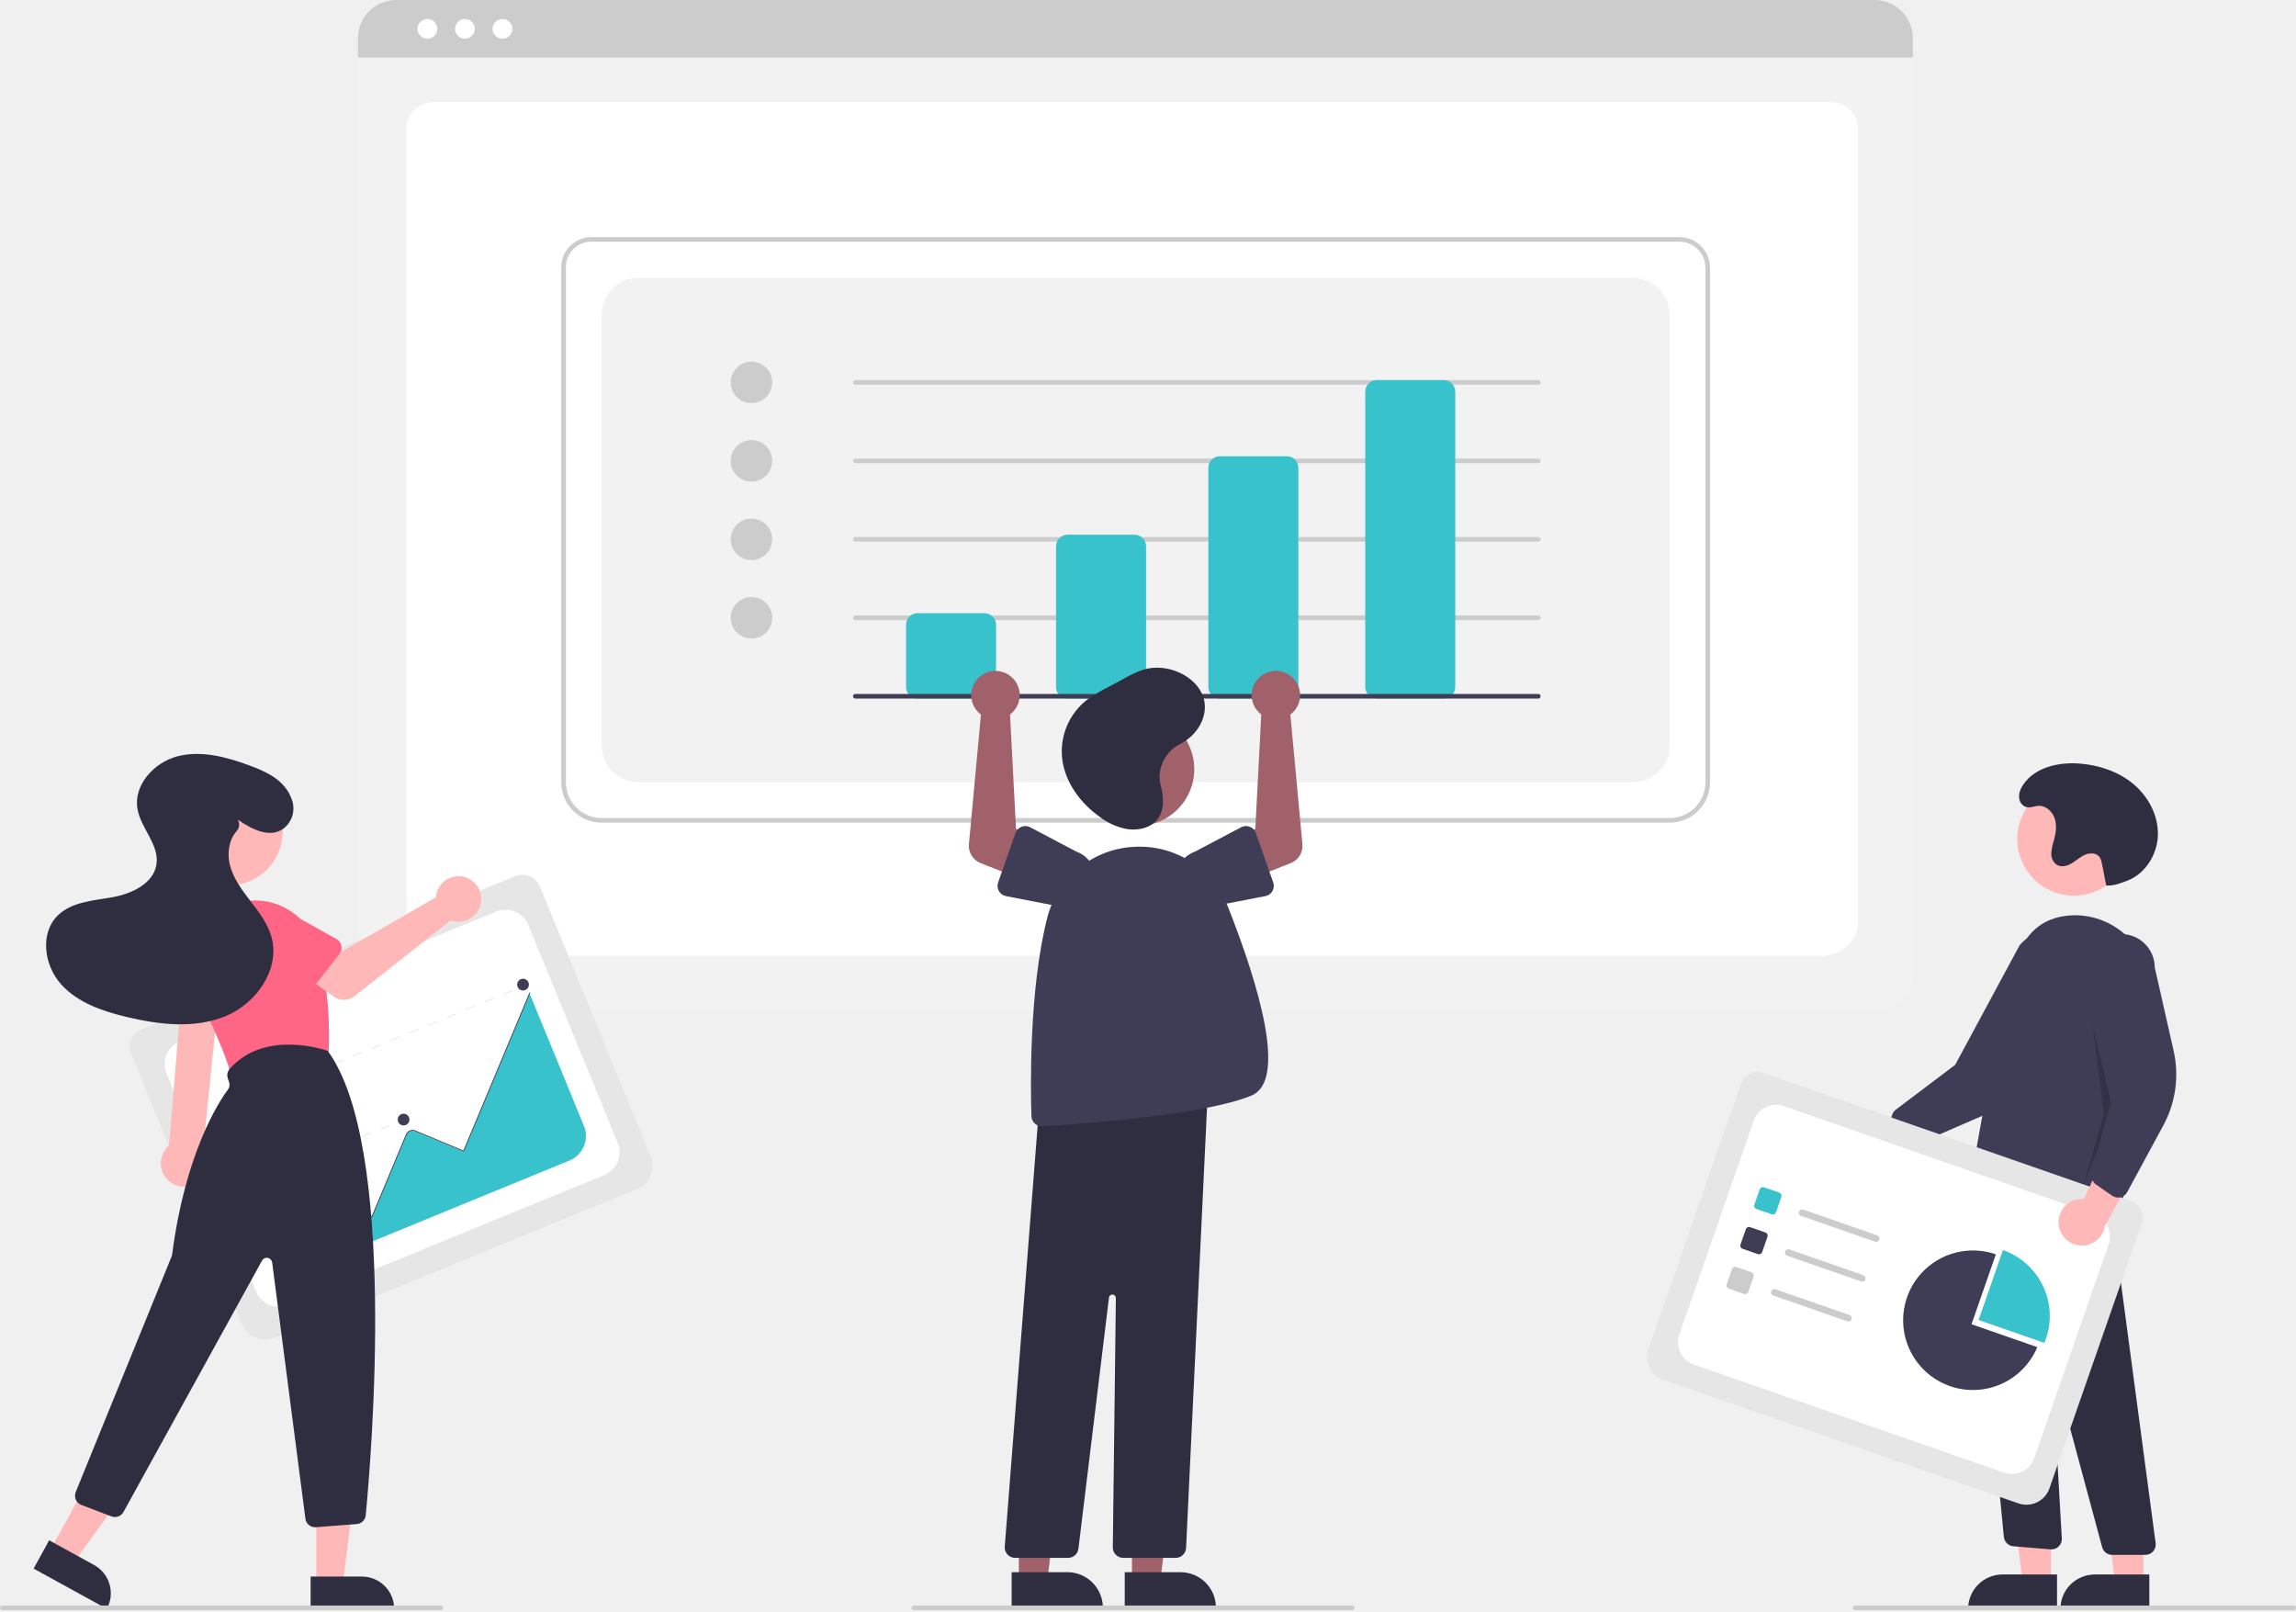
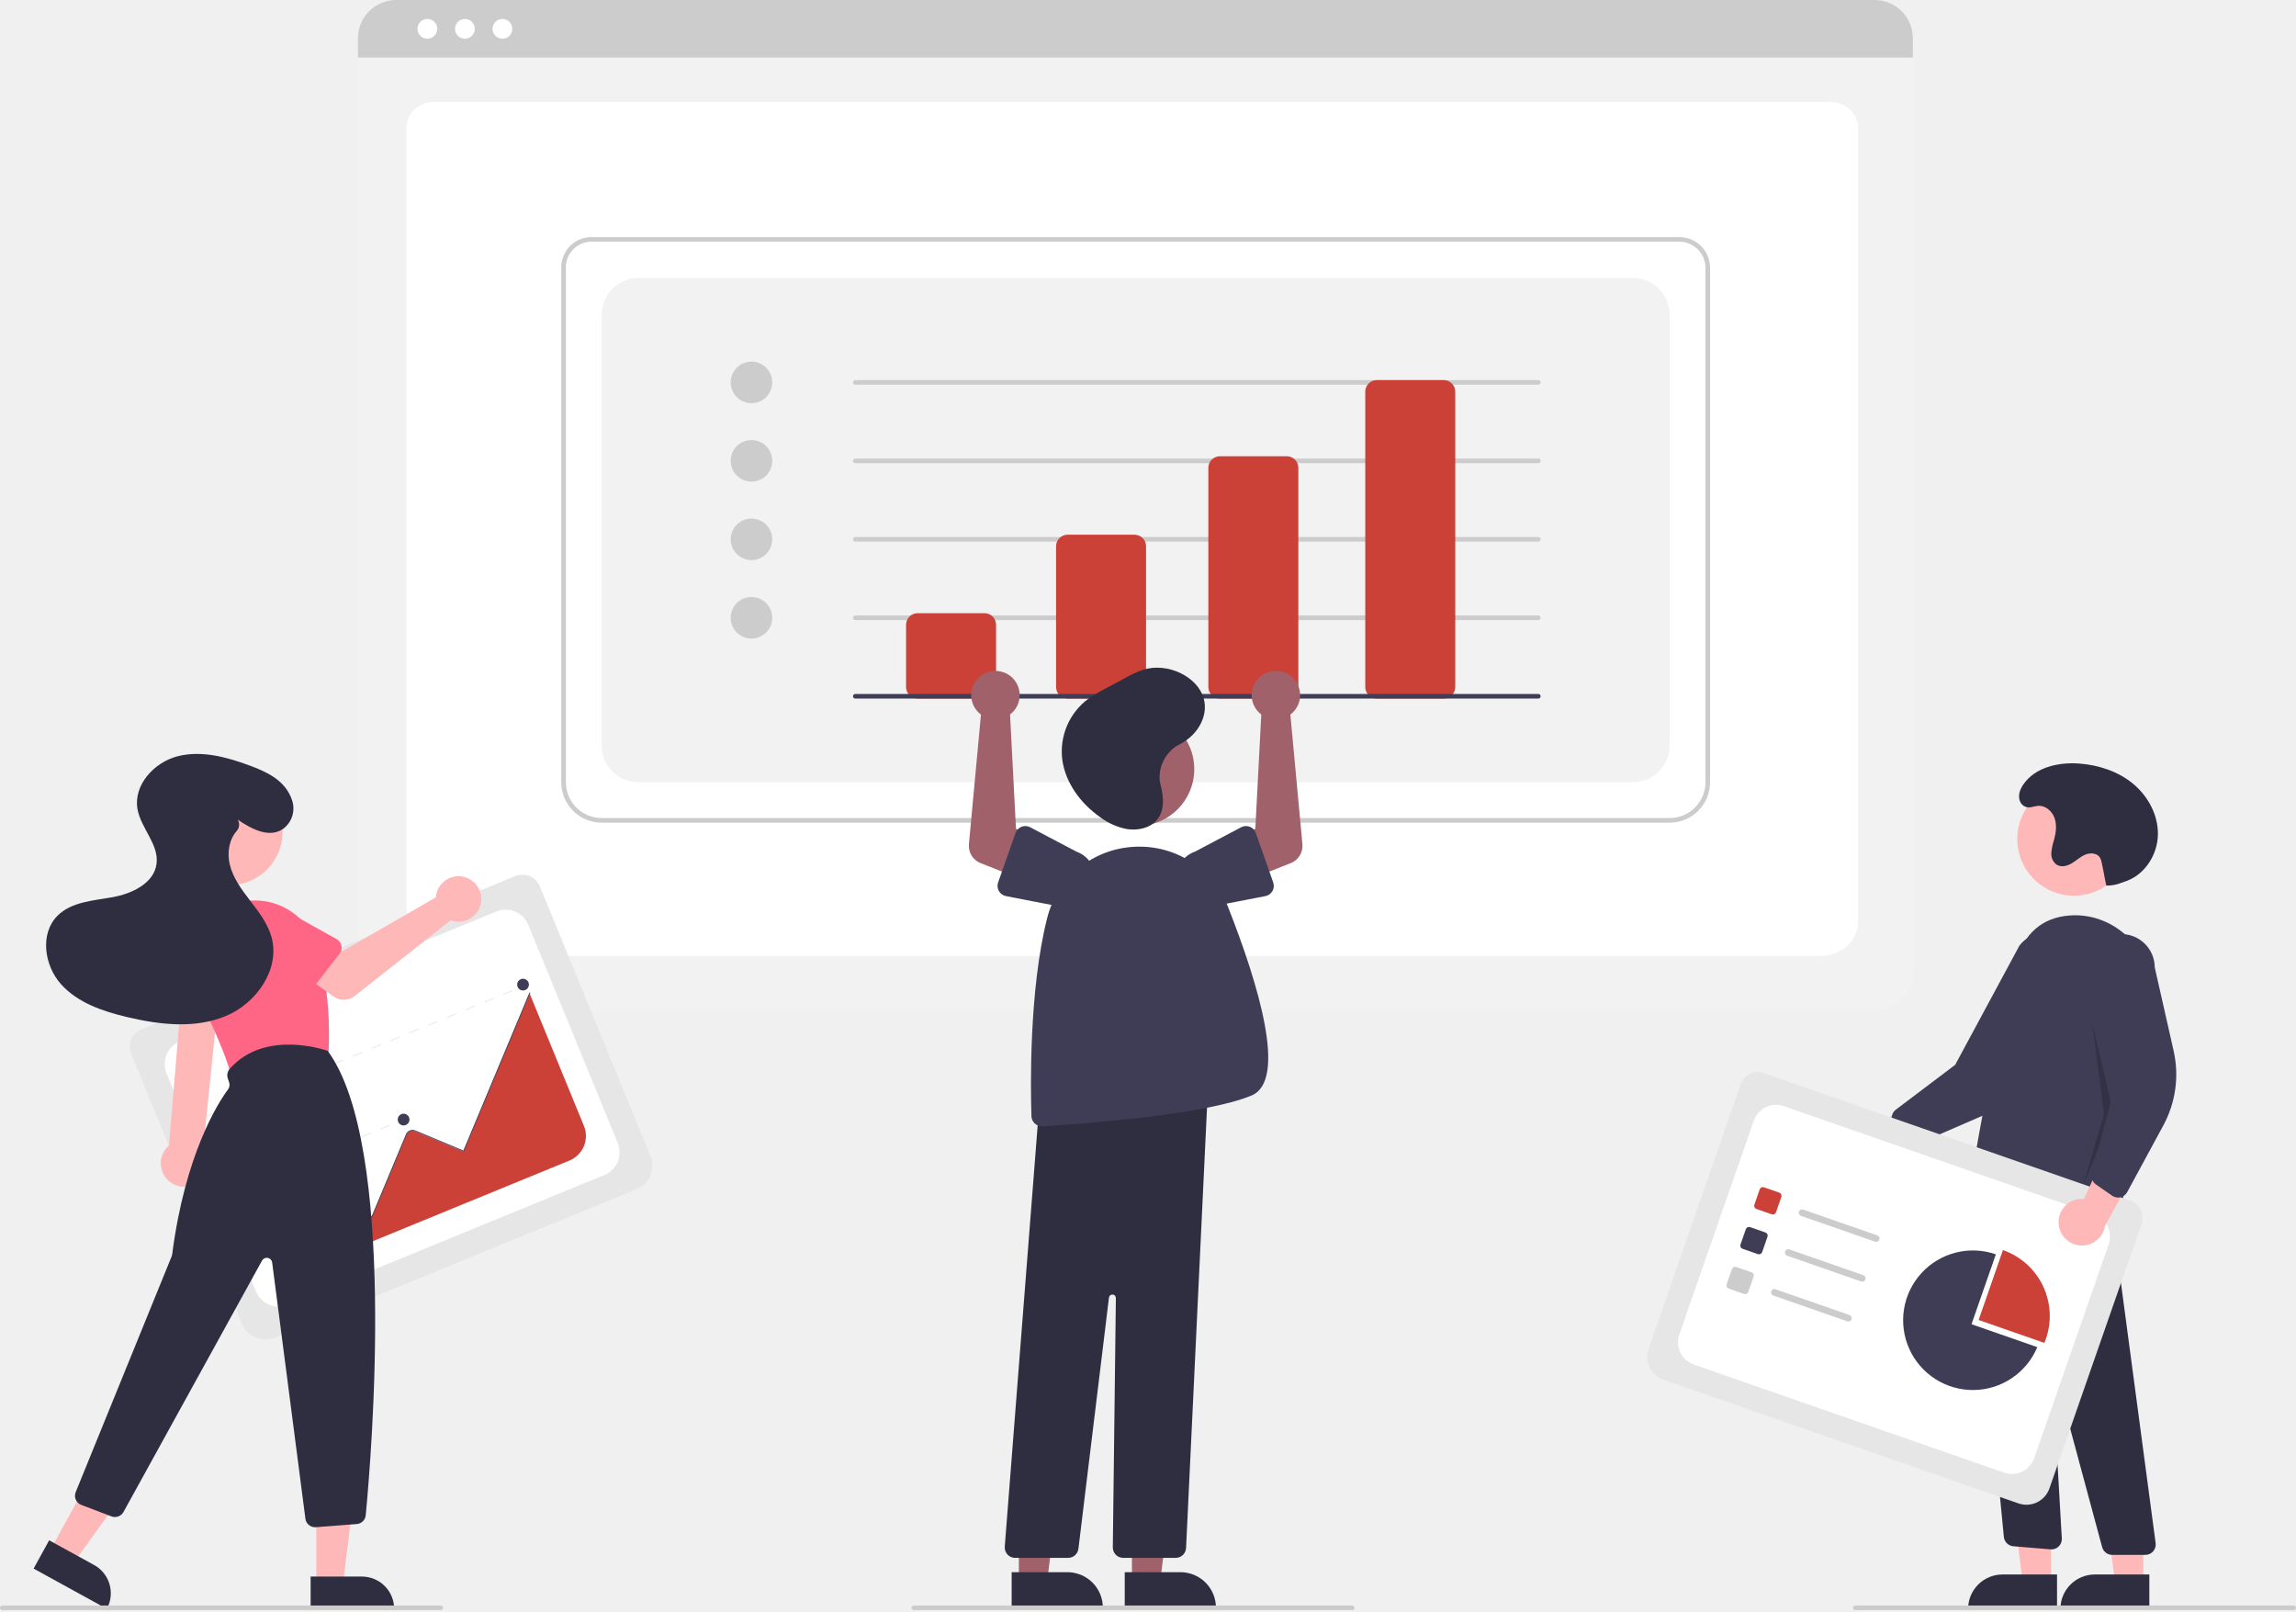
<svg xmlns="http://www.w3.org/2000/svg" width="600" height="421" viewBox="0 0 600 421" fill="none">
  <g clip-path="url(#clip0)">
    <path d="M490.063 263.849H103.627C100.99 263.846 98.46 262.797 96.595 260.932C94.73 259.066 93.681 256.537 93.678 253.899V15.616C93.68 13.683 94.448 11.83 95.815 10.464C97.182 9.097 99.034 8.328 100.967 8.326H492.597C494.563 8.328 496.448 9.11 497.838 10.501C499.228 11.891 500.01 13.776 500.013 15.742V253.899C500.01 256.537 498.96 259.066 497.095 260.932C495.23 262.797 492.701 263.846 490.063 263.849V263.849Z" fill="#F2F2F2" />
    <path d="M475.966 249.758H115.819C110.539 249.758 106.244 245.736 106.244 240.792V33.292C106.244 29.626 109.427 26.643 113.339 26.643H478.328C482.305 26.643 485.541 29.675 485.541 33.401V240.792C485.541 245.736 481.245 249.758 475.966 249.758Z" fill="white" />
    <path d="M499.875 15.045H93.539V9.98C93.543 7.333 94.596 4.796 96.469 2.925C98.341 1.054 100.878 0.002 103.525 0H489.889C492.536 0.002 495.073 1.054 496.946 2.925C498.818 4.796 499.871 7.333 499.875 9.98V15.045Z" fill="#CCCCCC" />
    <path d="M111.686 10.121C113.113 10.121 114.269 8.965 114.269 7.538C114.269 6.112 113.113 4.955 111.686 4.955C110.26 4.955 109.104 6.112 109.104 7.538C109.104 8.965 110.26 10.121 111.686 10.121Z" fill="white" />
    <path d="M121.491 10.121C122.918 10.121 124.074 8.965 124.074 7.538C124.074 6.112 122.918 4.955 121.491 4.955C120.065 4.955 118.908 6.112 118.908 7.538C118.908 8.965 120.065 10.121 121.491 10.121Z" fill="white" />
    <path d="M131.296 10.121C132.722 10.121 133.879 8.965 133.879 7.538C133.879 6.112 132.722 4.955 131.296 4.955C129.869 4.955 128.713 6.112 128.713 7.538C128.713 8.965 129.869 10.121 131.296 10.121Z" fill="white" />
    <path d="M436.325 214.956H157.227C154.429 214.953 151.747 213.84 149.768 211.861C147.79 209.883 146.677 207.201 146.674 204.403V69.838C146.676 67.745 147.508 65.739 148.988 64.26C150.468 62.78 152.474 61.948 154.566 61.945H438.86C440.985 61.948 443.024 62.793 444.527 64.297C446.03 65.8 446.876 67.838 446.878 69.964V204.403C446.875 207.201 445.762 209.883 443.784 211.861C441.805 213.84 439.123 214.953 436.325 214.956V214.956ZM154.566 63.151C152.793 63.153 151.094 63.858 149.84 65.112C148.587 66.365 147.882 68.065 147.88 69.838V204.403C147.883 206.881 148.868 209.257 150.621 211.009C152.373 212.761 154.749 213.747 157.227 213.75H436.325C438.803 213.747 441.179 212.761 442.931 211.009C444.683 209.257 445.669 206.881 445.672 204.403V69.964C445.67 68.158 444.952 66.426 443.674 65.149C442.397 63.872 440.666 63.153 438.86 63.151H154.566Z" fill="#CCCCCC" />
    <path d="M166.875 204.403H426.677C429.236 204.403 431.69 203.386 433.499 201.577C435.309 199.768 436.325 197.314 436.325 194.755V82.263C436.325 79.705 435.309 77.251 433.499 75.441C431.69 73.632 429.236 72.615 426.677 72.615H166.875C164.316 72.615 161.862 73.632 160.052 75.441C158.243 77.251 157.227 79.705 157.227 82.263V194.755C157.227 197.314 158.243 199.768 160.052 201.577C161.862 203.386 164.316 204.403 166.875 204.403Z" fill="#F2F2F2" />
    <path d="M196.374 105.345C199.372 105.345 201.802 102.915 201.802 99.917C201.802 96.92 199.372 94.49 196.374 94.49C193.377 94.49 190.947 96.92 190.947 99.917C190.947 102.915 193.377 105.345 196.374 105.345Z" fill="#CCCCCC" />
    <path d="M196.374 125.846C199.372 125.846 201.802 123.417 201.802 120.419C201.802 117.422 199.372 114.992 196.374 114.992C193.377 114.992 190.947 117.422 190.947 120.419C190.947 123.417 193.377 125.846 196.374 125.846Z" fill="#CCCCCC" />
    <path d="M196.374 146.348C199.372 146.348 201.802 143.919 201.802 140.921C201.802 137.924 199.372 135.494 196.374 135.494C193.377 135.494 190.947 137.924 190.947 140.921C190.947 143.919 193.377 146.348 196.374 146.348Z" fill="#CCCCCC" />
    <path d="M196.374 166.85C199.372 166.85 201.802 164.421 201.802 161.423C201.802 158.426 199.372 155.996 196.374 155.996C193.377 155.996 190.947 158.426 190.947 161.423C190.947 164.421 193.377 166.85 196.374 166.85Z" fill="#CCCCCC" />
    <path d="M402.002 100.52H223.509C223.349 100.52 223.196 100.457 223.083 100.344C222.97 100.231 222.906 100.077 222.906 99.918C222.906 99.757 222.97 99.604 223.083 99.491C223.196 99.378 223.349 99.314 223.509 99.314H402.002C402.162 99.314 402.315 99.378 402.428 99.491C402.541 99.604 402.605 99.757 402.605 99.918C402.605 100.077 402.541 100.231 402.428 100.344C402.315 100.457 402.162 100.52 402.002 100.52Z" fill="#CCCCCC" />
    <path d="M402.002 121.022H223.509C223.349 121.022 223.196 120.959 223.083 120.846C222.97 120.733 222.906 120.579 222.906 120.419C222.906 120.259 222.97 120.106 223.083 119.993C223.196 119.88 223.349 119.816 223.509 119.816H402.002C402.162 119.816 402.315 119.88 402.428 119.993C402.541 120.106 402.605 120.259 402.605 120.419C402.605 120.579 402.541 120.733 402.428 120.846C402.315 120.959 402.162 121.022 402.002 121.022Z" fill="#CCCCCC" />
    <path d="M402.002 141.524H223.509C223.349 141.524 223.196 141.461 223.083 141.348C222.97 141.235 222.906 141.081 222.906 140.921C222.906 140.761 222.97 140.608 223.083 140.495C223.196 140.382 223.349 140.318 223.509 140.318H402.002C402.162 140.318 402.315 140.382 402.428 140.495C402.541 140.608 402.605 140.761 402.605 140.921C402.605 141.081 402.541 141.235 402.428 141.348C402.315 141.461 402.162 141.524 402.002 141.524Z" fill="#CCCCCC" />
    <path d="M402.002 162.026H223.509C223.349 162.026 223.196 161.963 223.083 161.85C222.97 161.737 222.906 161.583 222.906 161.423C222.906 161.263 222.97 161.11 223.083 160.997C223.196 160.884 223.349 160.82 223.509 160.82H402.002C402.162 160.82 402.315 160.884 402.428 160.997C402.541 161.11 402.605 161.263 402.605 161.423C402.605 161.583 402.541 161.737 402.428 161.85C402.315 161.963 402.162 162.026 402.002 162.026Z" fill="#CCCCCC" />
-     <path d="M257.278 182.53H239.79C238.991 182.529 238.225 182.211 237.66 181.646C237.094 181.081 236.776 180.315 236.775 179.515V163.234C236.776 162.434 237.094 161.668 237.66 161.103C238.225 160.538 238.991 160.22 239.79 160.219H257.278C258.077 160.22 258.844 160.538 259.409 161.103C259.974 161.668 260.292 162.434 260.293 163.234V179.515C260.292 180.315 259.974 181.081 259.409 181.646C258.844 182.211 258.077 182.529 257.278 182.53V182.53Z" fill="#37C2CC" />
-     <path d="M296.475 182.529H278.988C278.188 182.528 277.422 182.21 276.857 181.645C276.292 181.08 275.974 180.313 275.973 179.514V142.73C275.974 141.931 276.292 141.164 276.857 140.599C277.422 140.034 278.188 139.716 278.988 139.715H296.475C297.275 139.716 298.041 140.034 298.606 140.599C299.171 141.164 299.489 141.931 299.49 142.73V179.514C299.489 180.313 299.171 181.08 298.606 181.645C298.041 182.21 297.275 182.528 296.475 182.529V182.529Z" fill="#37C2CC" />
-     <path d="M336.274 182.529H318.787C317.987 182.529 317.221 182.211 316.656 181.645C316.09 181.08 315.772 180.314 315.771 179.514V122.228C315.772 121.429 316.09 120.662 316.656 120.097C317.221 119.532 317.987 119.214 318.787 119.213H336.274C337.073 119.214 337.84 119.532 338.405 120.097C338.97 120.662 339.288 121.429 339.289 122.228V179.514C339.288 180.314 338.97 181.08 338.405 181.645C337.84 182.211 337.073 182.529 336.274 182.529V182.529Z" fill="#37C2CC" />
-     <path d="M377.278 182.531H359.79C358.991 182.53 358.225 182.212 357.659 181.646C357.094 181.081 356.776 180.315 356.775 179.515V102.33C356.776 101.53 357.094 100.764 357.659 100.199C358.225 99.633 358.991 99.315 359.79 99.314H377.278C378.077 99.315 378.844 99.633 379.409 100.199C379.974 100.764 380.292 101.53 380.293 102.33V179.515C380.292 180.315 379.974 181.081 379.409 181.646C378.844 182.212 378.077 182.53 377.278 182.531V182.531Z" fill="#37C2CC" />
+     <path d="M257.278 182.53H239.79C238.991 182.529 238.225 182.211 237.66 181.646C237.094 181.081 236.776 180.315 236.775 179.515V163.234C236.776 162.434 237.094 161.668 237.66 161.103C238.225 160.538 238.991 160.22 239.79 160.219H257.278C258.077 160.22 258.844 160.538 259.409 161.103C259.974 161.668 260.292 162.434 260.293 163.234V179.515C260.292 180.315 259.974 181.081 259.409 181.646C258.844 182.211 258.077 182.529 257.278 182.53V182.53Z" fill="#CC4137" />
+     <path d="M296.475 182.529H278.988C278.188 182.528 277.422 182.21 276.857 181.645C276.292 181.08 275.974 180.313 275.973 179.514V142.73C275.974 141.931 276.292 141.164 276.857 140.599C277.422 140.034 278.188 139.716 278.988 139.715H296.475C297.275 139.716 298.041 140.034 298.606 140.599C299.171 141.164 299.489 141.931 299.49 142.73V179.514C299.489 180.313 299.171 181.08 298.606 181.645C298.041 182.21 297.275 182.528 296.475 182.529V182.529Z" fill="#CC4137" />
+     <path d="M336.274 182.529H318.787C317.987 182.529 317.221 182.211 316.656 181.645C316.09 181.08 315.772 180.314 315.771 179.514V122.228C315.772 121.429 316.09 120.662 316.656 120.097C317.221 119.532 317.987 119.214 318.787 119.213H336.274C337.073 119.214 337.84 119.532 338.405 120.097C338.97 120.662 339.288 121.429 339.289 122.228V179.514C339.288 180.314 338.97 181.08 338.405 181.645C337.84 182.211 337.073 182.529 336.274 182.529V182.529Z" fill="#CC4137" />
+     <path d="M377.278 182.531H359.79C358.991 182.53 358.225 182.212 357.659 181.646C357.094 181.081 356.776 180.315 356.775 179.515V102.33C356.776 101.53 357.094 100.764 357.659 100.199C358.225 99.633 358.991 99.315 359.79 99.314H377.278C378.077 99.315 378.844 99.633 379.409 100.199C379.974 100.764 380.292 101.53 380.293 102.33V179.515C380.292 180.315 379.974 181.081 379.409 181.646C378.844 182.212 378.077 182.53 377.278 182.531V182.531Z" fill="#CC4137" />
    <path d="M402.002 182.53H223.509C223.349 182.53 223.196 182.467 223.083 182.354C222.97 182.241 222.906 182.087 222.906 181.927C222.906 181.767 222.97 181.614 223.083 181.501C223.196 181.388 223.349 181.324 223.509 181.324H402.002C402.162 181.324 402.315 181.388 402.428 181.501C402.541 181.614 402.605 181.767 402.605 181.927C402.605 182.087 402.541 182.241 402.428 182.354C402.315 182.467 402.162 182.53 402.002 182.53Z" fill="#3F3D56" />
    <path d="M480.422 295.02C480.911 294.28 481.556 293.657 482.312 293.193C483.067 292.73 483.915 292.438 484.796 292.337C485.677 292.237 486.569 292.331 487.409 292.613C488.25 292.895 489.018 293.358 489.661 293.969L508.81 284.086L507.619 295.22L489.617 302.898C488.519 303.909 487.089 304.482 485.597 304.509C484.104 304.536 482.654 304.014 481.521 303.043C480.387 302.072 479.649 300.719 479.447 299.24C479.245 297.761 479.592 296.26 480.422 295.02Z" fill="#FFB8B8" />
    <path d="M496.9 299.172C496.465 298.831 496.144 298.366 495.981 297.839L494.458 292.919C494.294 292.385 494.298 291.815 494.469 291.284C494.64 290.753 494.97 290.288 495.415 289.951L510.935 278.228L527.744 247.045C528.448 246.138 529.324 245.379 530.321 244.81C531.319 244.242 532.418 243.876 533.557 243.732C534.696 243.589 535.852 243.672 536.96 243.975C538.067 244.278 539.103 244.797 540.01 245.501C540.917 246.205 541.676 247.081 542.244 248.079C542.812 249.076 543.179 250.176 543.322 251.315C543.465 252.454 543.383 253.61 543.079 254.717C542.776 255.824 542.257 256.861 541.553 257.767L531.99 277.951C529.088 284.077 524.061 288.94 517.841 291.637L499.653 299.526C499.303 299.677 498.925 299.754 498.544 299.75C498.163 299.745 497.787 299.661 497.44 299.502C497.248 299.414 497.066 299.303 496.9 299.172V299.172Z" fill="#3F3D56" />
    <path d="M541.975 234.032C550.154 234.032 556.785 227.401 556.785 219.221C556.785 211.041 550.154 204.41 541.975 204.41C533.795 204.41 527.164 211.041 527.164 219.221C527.164 227.401 533.795 234.032 541.975 234.032Z" fill="#FFB8B8" />
    <path d="M535.967 413.51L528.575 413.51L525.059 384.994L535.97 384.995L535.967 413.51Z" fill="#FFB8B8" />
    <path d="M523.293 411.396H537.551V420.373H514.316C514.316 419.195 514.549 418.027 515 416.938C515.451 415.849 516.112 414.859 516.946 414.026C517.779 413.192 518.769 412.531 519.858 412.08C520.947 411.629 522.115 411.396 523.293 411.396Z" fill="#2F2E41" />
    <path d="M560.088 413.511L552.696 413.51L549.18 384.994L560.091 384.995L560.088 413.511Z" fill="#FFB8B8" />
    <path d="M547.414 411.398H561.672V420.375H538.438C538.437 419.197 538.67 418.029 539.121 416.94C539.572 415.851 540.233 414.861 541.067 414.028C541.9 413.194 542.89 412.533 543.979 412.082C545.068 411.631 546.236 411.398 547.414 411.398V411.398Z" fill="#2F2E41" />
    <path d="M560.628 406.274L551.965 406.274C551.368 406.273 550.789 406.076 550.315 405.713C549.842 405.35 549.501 404.842 549.345 404.266L536.875 358.014C536.855 357.942 536.81 357.88 536.747 357.839C536.684 357.799 536.609 357.783 536.535 357.795C536.461 357.807 536.395 357.846 536.348 357.905C536.302 357.963 536.278 358.036 536.283 358.111L538.802 401.976C538.824 402.363 538.763 402.752 538.622 403.114C538.481 403.476 538.265 403.804 537.986 404.075C537.708 404.346 537.375 404.554 537.009 404.685C536.644 404.816 536.254 404.867 535.867 404.835L526.13 404.023C525.506 403.97 524.919 403.703 524.47 403.267C524.02 402.832 523.734 402.255 523.66 401.633L514.789 309.525L518.221 311.585L550.379 306.125L563.318 403.202C563.369 403.585 563.338 403.975 563.226 404.345C563.114 404.715 562.925 405.057 562.67 405.348C562.415 405.639 562.101 405.872 561.749 406.032C561.397 406.192 561.015 406.274 560.628 406.274H560.628Z" fill="#2F2E41" />
    <path d="M525.544 319.248C521.996 319.219 518.521 318.241 515.479 316.415C515.01 316.137 514.637 315.724 514.407 315.231C514.177 314.737 514.102 314.185 514.191 313.648C515.322 306.721 521.236 271.191 526.618 251.821C528.81 243.932 533.656 239.683 541.022 239.192C551.797 238.485 561.374 246.915 562.371 258.006C564.13 277.573 556.984 305.373 553.83 316.417C553.708 316.844 553.483 317.234 553.174 317.553C552.866 317.872 552.485 318.111 552.063 318.248C551.641 318.386 551.191 318.417 550.754 318.34C550.317 318.264 549.906 318.081 549.556 317.808L543.127 312.807C542.731 312.505 542.242 312.35 541.745 312.371C541.247 312.392 540.773 312.586 540.404 312.92C534.985 317.754 529.837 319.248 525.544 319.248Z" fill="#3F3D56" />
    <path opacity="0.2" d="M546.806 267.58L552.233 290.495L544.393 309.791L549.821 291.098L546.806 267.58Z" fill="black" />
    <path d="M550.426 231.4C551.744 231.424 553.053 231.187 554.278 230.703C554.817 230.495 555.377 230.324 555.915 230.116C560.668 228.28 563.799 223.219 563.912 218.125C564.024 213.031 561.386 208.087 557.469 204.828C553.552 201.57 548.479 199.897 543.398 199.51C537.926 199.093 531.763 200.48 528.705 205.038C527.891 206.251 527.322 207.723 527.804 209.187C527.949 209.629 528.207 210.026 528.552 210.337C529.918 211.552 531.279 210.638 532.672 210.558C534.585 210.447 536.304 211.996 536.921 213.81C537.539 215.625 537.267 217.622 536.768 219.473C536.388 220.587 536.148 221.743 536.055 222.916C536.015 223.504 536.125 224.093 536.376 224.626C536.627 225.16 537.01 225.62 537.489 225.964C538.685 226.687 540.255 226.269 541.451 225.547C542.648 224.826 543.682 223.822 544.974 223.292C546.266 222.761 548.003 222.878 548.755 224.056C548.994 224.484 549.156 224.952 549.233 225.436C549.907 228.508 549.752 228.327 550.426 231.4V231.4Z" fill="#2F2E41" />
    <path d="M527.469 392.823L434.728 360.525C433.137 359.969 431.831 358.804 431.097 357.287C430.364 355.769 430.262 354.022 430.815 352.429L454.915 283.228C455.322 282.063 456.175 281.106 457.287 280.568C458.399 280.031 459.679 279.956 460.846 280.361L556.722 313.751C557.908 314.166 558.881 315.034 559.428 316.165C559.975 317.296 560.051 318.598 559.639 319.785L535.565 388.91C535.009 390.501 533.844 391.807 532.327 392.541C530.809 393.274 529.062 393.376 527.469 392.823V392.823Z" fill="#E6E6E6" />
    <path d="M442.642 356.548L523.738 384.79C525.282 385.328 526.977 385.23 528.449 384.518C529.921 383.807 531.05 382.539 531.588 380.995L551.049 325.116C551.586 323.571 551.489 321.877 550.777 320.404C550.065 318.932 548.798 317.803 547.254 317.265L466.158 289.023C464.614 288.485 462.919 288.583 461.447 289.294C459.974 290.006 458.845 291.273 458.307 292.818L438.847 348.697C438.581 349.462 438.468 350.271 438.514 351.08C438.561 351.888 438.766 352.679 439.118 353.408C439.471 354.137 439.963 354.79 440.568 355.328C441.172 355.867 441.877 356.281 442.642 356.548Z" fill="white" />
-     <path d="M463.008 317.288L458.992 315.889C458.774 315.813 458.595 315.654 458.495 315.446C458.395 315.238 458.381 314.999 458.456 314.781L459.855 310.765C459.931 310.547 460.09 310.369 460.298 310.268C460.506 310.168 460.745 310.154 460.963 310.23L464.979 311.628C465.197 311.705 465.375 311.864 465.476 312.072C465.576 312.279 465.59 312.518 465.514 312.736L464.116 316.752C464.04 316.97 463.88 317.149 463.673 317.249C463.465 317.349 463.226 317.363 463.008 317.288V317.288Z" fill="#37C2CC" />
+     <path d="M463.008 317.288L458.992 315.889C458.774 315.813 458.595 315.654 458.495 315.446C458.395 315.238 458.381 314.999 458.456 314.781L459.855 310.765C459.931 310.547 460.09 310.369 460.298 310.268C460.506 310.168 460.745 310.154 460.963 310.23L464.979 311.628C465.197 311.705 465.375 311.864 465.476 312.072C465.576 312.279 465.59 312.518 465.514 312.736L464.116 316.752C464.04 316.97 463.88 317.149 463.673 317.249C463.465 317.349 463.226 317.363 463.008 317.288V317.288Z" fill="#CC4137" />
    <path d="M459.383 327.694L455.367 326.295C455.149 326.219 454.97 326.06 454.87 325.852C454.77 325.645 454.756 325.406 454.831 325.188L456.23 321.171C456.306 320.954 456.465 320.775 456.673 320.675C456.881 320.574 457.12 320.56 457.338 320.636L461.354 322.035C461.572 322.111 461.75 322.27 461.851 322.478C461.951 322.685 461.965 322.924 461.889 323.142L460.491 327.159C460.414 327.376 460.255 327.555 460.047 327.655C459.84 327.756 459.601 327.77 459.383 327.694V327.694Z" fill="#3F3D56" />
    <path d="M455.76 338.1L451.744 336.702C451.526 336.625 451.347 336.466 451.247 336.258C451.147 336.051 451.133 335.812 451.208 335.594L452.607 331.578C452.683 331.36 452.842 331.181 453.05 331.081C453.258 330.981 453.497 330.967 453.715 331.042L457.731 332.441C457.949 332.517 458.127 332.676 458.228 332.884C458.328 333.092 458.342 333.331 458.266 333.549L456.868 337.565C456.791 337.783 456.632 337.961 456.424 338.062C456.217 338.162 455.978 338.176 455.76 338.1V338.1Z" fill="#CCCCCC" />
    <path d="M489.996 324.435L470.645 317.696C470.536 317.659 470.437 317.6 470.351 317.524C470.266 317.449 470.196 317.356 470.146 317.253C470.096 317.15 470.067 317.039 470.06 316.924C470.053 316.81 470.069 316.696 470.107 316.588C470.145 316.48 470.203 316.38 470.279 316.295C470.356 316.209 470.448 316.14 470.551 316.09C470.654 316.04 470.766 316.012 470.88 316.005C470.994 315.999 471.109 316.015 471.217 316.053L490.568 322.792C490.676 322.83 490.776 322.888 490.861 322.964C490.947 323.04 491.017 323.132 491.066 323.235C491.116 323.338 491.146 323.45 491.152 323.564C491.159 323.678 491.143 323.793 491.105 323.901C491.068 324.009 491.009 324.108 490.933 324.194C490.857 324.279 490.764 324.349 490.661 324.398C490.558 324.448 490.446 324.477 490.332 324.483C490.218 324.489 490.104 324.473 489.996 324.435V324.435Z" fill="#CCCCCC" />
    <path d="M486.37 334.841L467.019 328.102C466.801 328.026 466.623 327.866 466.522 327.659C466.422 327.451 466.408 327.212 466.484 326.994C466.56 326.776 466.719 326.597 466.927 326.497C467.135 326.396 467.374 326.383 467.592 326.459L486.943 333.198C487.051 333.235 487.15 333.293 487.236 333.369C487.321 333.445 487.391 333.537 487.441 333.64C487.491 333.743 487.52 333.855 487.527 333.969C487.533 334.083 487.517 334.198 487.48 334.306C487.442 334.414 487.383 334.513 487.307 334.599C487.231 334.684 487.139 334.754 487.036 334.803C486.933 334.853 486.821 334.882 486.707 334.888C486.593 334.895 486.478 334.879 486.37 334.841V334.841Z" fill="#CCCCCC" />
    <path d="M482.747 345.247L463.396 338.508C463.178 338.432 463 338.273 462.899 338.065C462.799 337.857 462.785 337.618 462.861 337.4C462.937 337.182 463.096 337.004 463.304 336.903C463.512 336.803 463.751 336.789 463.969 336.865L483.319 343.604C483.537 343.68 483.716 343.839 483.817 344.047C483.917 344.255 483.931 344.494 483.855 344.712C483.779 344.929 483.62 345.108 483.412 345.209C483.204 345.309 482.965 345.323 482.747 345.247V345.247Z" fill="#CCCCCC" />
-     <path d="M534.244 350.884C534.385 350.546 534.518 350.202 534.64 349.852C536.231 345.285 535.942 340.273 533.837 335.919C531.732 331.565 527.984 328.225 523.417 326.635L517.057 344.898L534.244 350.884Z" fill="#37C2CC" />
+     <path d="M534.244 350.884C534.385 350.546 534.518 350.202 534.64 349.852C536.231 345.285 535.942 340.273 533.837 335.919C531.732 331.565 527.984 328.225 523.417 326.635L517.057 344.898L534.244 350.884Z" fill="#CC4137" />
    <path d="M515.206 346.009L521.566 327.745C518.205 326.574 514.574 326.413 511.122 327.281C507.67 328.149 504.548 330.008 502.14 332.629C499.732 335.25 498.144 338.519 497.571 342.032C496.999 345.545 497.467 349.149 498.918 352.399C500.369 355.649 502.74 358.403 505.738 360.322C508.736 362.241 512.23 363.241 515.789 363.198C519.348 363.155 522.816 362.071 525.767 360.08C528.718 358.09 531.021 355.279 532.393 351.994L515.206 346.009Z" fill="#3F3D56" />
    <path d="M537.977 319.811C537.905 318.928 538.028 318.039 538.336 317.208C538.645 316.377 539.132 315.624 539.763 315.001C540.394 314.379 541.154 313.903 541.99 313.606C542.825 313.309 543.715 313.199 544.598 313.283L553.567 293.689L559.501 303.186L550.074 320.336C549.834 321.809 549.062 323.143 547.904 324.085C546.747 325.027 545.284 325.511 543.792 325.447C542.301 325.382 540.886 324.773 539.814 323.734C538.742 322.695 538.089 321.3 537.977 319.811V319.811Z" fill="#FFB8B8" />
    <path d="M553.504 312.911C552.952 312.911 552.413 312.743 551.958 312.429L547.723 309.497C547.266 309.178 546.917 308.727 546.724 308.204C546.531 307.681 546.504 307.111 546.645 306.571L551.623 287.769L545.606 252.859C545.599 251.71 545.818 250.571 546.252 249.507C546.685 248.443 547.324 247.475 548.132 246.659C548.94 245.842 549.901 245.192 550.96 244.747C552.019 244.302 553.156 244.07 554.305 244.065C555.454 244.059 556.592 244.28 557.656 244.715C558.719 245.15 559.686 245.79 560.502 246.599C561.318 247.408 561.966 248.369 562.41 249.429C562.854 250.489 563.084 251.625 563.089 252.774L568.019 274.557C569.517 281.168 568.562 288.098 565.332 294.058L555.889 311.49C555.707 311.825 555.457 312.118 555.154 312.35C554.852 312.582 554.504 312.748 554.133 312.837C553.927 312.886 553.716 312.911 553.504 312.911V312.911Z" fill="#3F3D56" />
    <path d="M599.397 420.712H484.824C484.664 420.712 484.51 420.648 484.397 420.535C484.284 420.422 484.221 420.269 484.221 420.109C484.221 419.949 484.284 419.796 484.397 419.682C484.51 419.569 484.664 419.506 484.824 419.506H599.397C599.556 419.506 599.71 419.569 599.823 419.682C599.936 419.796 600 419.949 600 420.109C600 420.269 599.936 420.422 599.823 420.535C599.71 420.648 599.556 420.712 599.397 420.712Z" fill="#CCCCCC" />
    <path d="M295.804 413.209L303.197 413.208L306.714 384.693H295.803L295.804 413.209Z" fill="#A0616A" />
    <path d="M293.918 410.796L308.477 410.795H308.478C309.696 410.795 310.903 411.035 312.028 411.501C313.154 411.967 314.177 412.651 315.038 413.512C315.9 414.374 316.583 415.397 317.05 416.522C317.516 417.648 317.756 418.855 317.756 420.073V420.375L293.918 420.375L293.918 410.796Z" fill="#2F2E41" />
    <path d="M266.255 413.209L273.648 413.208L277.165 384.693H266.254L266.255 413.209Z" fill="#A0616A" />
    <path d="M264.369 410.796L278.928 410.795H278.929C280.147 410.795 281.354 411.035 282.479 411.501C283.605 411.967 284.628 412.651 285.49 413.512C286.351 414.374 287.035 415.397 287.501 416.522C287.967 417.648 288.207 418.855 288.207 420.073V420.375L264.37 420.375L264.369 410.796Z" fill="#2F2E41" />
    <path d="M297.279 215.793C305.459 215.793 312.09 209.162 312.09 200.983C312.09 192.803 305.459 186.172 297.279 186.172C289.1 186.172 282.469 192.803 282.469 200.983C282.469 209.162 289.1 215.793 297.279 215.793Z" fill="#A0616A" />
    <path d="M307.239 407.056H293.52C293.16 407.056 292.805 406.985 292.474 406.846C292.142 406.708 291.842 406.505 291.589 406.249C291.337 405.994 291.138 405.691 291.003 405.358C290.869 405.025 290.802 404.669 290.806 404.309L291.603 339.165C291.606 338.934 291.52 338.71 291.363 338.54C291.206 338.37 290.99 338.267 290.759 338.251C290.529 338.236 290.3 338.309 290.122 338.457C289.944 338.604 289.829 338.815 289.801 339.044L281.817 404.67C281.736 405.328 281.418 405.934 280.922 406.373C280.425 406.813 279.786 407.056 279.123 407.056H265.272C264.898 407.056 264.528 406.979 264.185 406.829C263.842 406.679 263.534 406.46 263.28 406.185C263.026 405.91 262.831 405.586 262.709 405.233C262.586 404.879 262.538 404.504 262.567 404.131L271.713 287.101L271.962 287.074L315.758 282.344L309.949 404.471C309.917 405.168 309.617 405.826 309.112 406.307C308.607 406.789 307.936 407.057 307.239 407.056V407.056Z" fill="#2F2E41" />
    <path d="M272.246 294.284C271.542 294.283 270.867 294.008 270.362 293.517C269.858 293.027 269.564 292.359 269.542 291.656C269.303 284.256 268.893 258.652 273.656 239.854C274.955 234.719 277.873 230.138 281.977 226.789C286.081 223.44 291.154 221.501 296.445 221.258V221.258C301.654 220.973 306.819 222.336 311.209 225.153C315.599 227.97 318.991 232.097 320.903 236.95C328.908 257.274 336.471 282.325 327.042 286.254C314.683 291.403 282.103 293.698 272.412 294.279C272.356 294.283 272.301 294.284 272.246 294.284Z" fill="#3F3D56" />
    <path d="M328.852 186.013C329.085 186.252 329.336 186.473 329.604 186.672L328.049 216.537L321.582 219.848L325.303 230.261L337.321 225.512C338.292 225.129 339.112 224.44 339.659 223.551C340.205 222.661 340.448 221.619 340.352 220.579L337.203 186.702C338.233 185.933 339.005 184.869 339.416 183.651C339.827 182.433 339.857 181.119 339.503 179.883C339.148 178.648 338.426 177.549 337.432 176.734C336.438 175.919 335.22 175.426 333.938 175.32C332.657 175.215 331.375 175.501 330.26 176.143C329.146 176.784 328.254 177.749 327.702 178.91C327.15 180.071 326.964 181.372 327.169 182.641C327.375 183.91 327.962 185.086 328.852 186.013V186.013Z" fill="#A0616A" />
    <path d="M328.172 217.651L332.722 230.579C332.851 230.947 332.9 231.338 332.864 231.726C332.829 232.115 332.71 232.491 332.516 232.829C332.322 233.167 332.057 233.46 331.74 233.687C331.423 233.913 331.061 234.069 330.678 234.143L317.264 236.741C315.378 237.393 313.311 237.27 311.515 236.4C309.72 235.53 308.342 233.983 307.686 232.099C307.029 230.215 307.146 228.147 308.011 226.35C308.877 224.552 310.42 223.171 312.302 222.509L324.347 216.151C324.692 215.969 325.072 215.864 325.461 215.842C325.85 215.82 326.24 215.883 326.603 216.025C326.966 216.167 327.294 216.386 327.565 216.667C327.836 216.947 328.043 217.283 328.172 217.651V217.651Z" fill="#3F3D56" />
    <path d="M264.7 186.013C264.467 186.252 264.216 186.473 263.948 186.672L265.503 216.537L271.97 219.848L268.249 230.261L256.231 225.512C255.26 225.129 254.44 224.44 253.893 223.551C253.347 222.661 253.104 221.619 253.2 220.579L256.349 186.702C255.319 185.933 254.547 184.869 254.136 183.651C253.725 182.433 253.695 181.119 254.05 179.883C254.404 178.648 255.126 177.549 256.12 176.734C257.114 175.919 258.333 175.426 259.614 175.32C260.895 175.215 262.177 175.501 263.292 176.143C264.406 176.784 265.298 177.749 265.85 178.91C266.402 180.071 266.588 181.372 266.383 182.641C266.177 183.91 265.59 185.086 264.7 186.013H264.7Z" fill="#A0616A" />
    <path d="M266.951 216.023C267.314 215.881 267.703 215.818 268.092 215.84C268.482 215.862 268.862 215.968 269.207 216.15L281.251 222.507C283.133 223.169 284.676 224.55 285.542 226.348C286.407 228.146 286.524 230.213 285.868 232.097C285.211 233.981 283.834 235.528 282.038 236.398C280.243 237.269 278.175 237.391 276.29 236.739L262.875 234.142C262.492 234.068 262.13 233.912 261.813 233.685C261.496 233.458 261.231 233.166 261.037 232.827C260.843 232.489 260.724 232.113 260.689 231.725C260.654 231.336 260.702 230.945 260.832 230.577L265.381 217.649C265.51 217.281 265.717 216.945 265.988 216.665C266.259 216.384 266.587 216.165 266.951 216.023V216.023Z" fill="#3F3D56" />
    <path d="M303.032 203.508C302.955 201.618 303.429 199.747 304.397 198.123C305.365 196.499 306.785 195.192 308.484 194.361C312.986 192.037 315.814 187.08 314.575 182.553C312.989 176.759 305.102 173.001 298.712 174.994C296.983 175.608 295.315 176.384 293.731 177.31L289.556 179.547C287.773 180.44 286.054 181.455 284.41 182.585C281.949 184.399 280.02 186.841 278.824 189.655C277.629 192.469 277.211 195.553 277.614 198.583C278.436 204.474 282.294 209.876 287.574 213.575C289.594 215.084 291.926 216.121 294.4 216.609C296.931 217.026 299.749 216.552 301.599 214.978C304.492 212.518 304.193 208.398 303.257 204.958C303.134 204.483 303.058 203.997 303.032 203.508Z" fill="#2F2E41" />
    <path d="M353.367 420.712H238.794C238.634 420.712 238.481 420.648 238.368 420.535C238.255 420.422 238.191 420.269 238.191 420.109C238.191 419.949 238.255 419.796 238.368 419.682C238.481 419.569 238.634 419.506 238.794 419.506H353.367C353.527 419.506 353.681 419.569 353.794 419.682C353.907 419.796 353.97 419.949 353.97 420.109C353.97 420.269 353.907 420.422 353.794 420.535C353.681 420.648 353.527 420.712 353.367 420.712Z" fill="#CCCCCC" />
    <path d="M166.378 310.706L71.839 349.49C70.216 350.154 68.395 350.147 66.777 349.47C65.159 348.793 63.875 347.502 63.207 345.88L34.267 275.338C33.781 274.148 33.786 272.814 34.282 271.629C34.778 270.443 35.724 269.503 36.912 269.014L134.647 228.918C135.857 228.423 137.214 228.429 138.42 228.933C139.626 229.437 140.583 230.4 141.08 231.609L169.988 302.074C170.652 303.697 170.645 305.518 169.968 307.136C169.292 308.754 168.001 310.038 166.378 310.706V310.706Z" fill="#E6E6E6" />
    <path d="M75.262 340.933L157.93 307.019C159.504 306.373 160.758 305.128 161.414 303.559C162.071 301.989 162.077 300.222 161.431 298.648L138.062 241.686C137.742 240.906 137.272 240.197 136.678 239.6C136.085 239.002 135.379 238.527 134.602 238.202C133.824 237.877 132.991 237.708 132.148 237.705C131.306 237.702 130.471 237.865 129.691 238.185L47.024 272.099C46.244 272.419 45.535 272.889 44.938 273.483C44.34 274.077 43.865 274.782 43.54 275.56C43.215 276.337 43.046 277.171 43.043 278.013C43.04 278.856 43.203 279.691 43.523 280.47L66.892 337.433C67.212 338.212 67.682 338.921 68.275 339.519C68.869 340.116 69.575 340.591 70.352 340.916C71.129 341.242 71.963 341.41 72.806 341.413C73.648 341.416 74.483 341.253 75.262 340.933V340.933Z" fill="white" />
    <path d="M137.606 257.22L136.391 257.719L136.474 257.921L137.689 257.423L137.606 257.22Z" fill="#E6E6E6" />
    <path d="M134.019 258.929L131.563 259.936L131.48 259.734L133.936 258.727L134.019 258.929ZM129.108 260.944L126.653 261.951L126.57 261.748L129.025 260.741L129.108 260.944ZM124.197 262.958L121.742 263.966L121.659 263.763L124.114 262.756L124.197 262.958ZM119.287 264.973L116.831 265.98L116.748 265.778L119.204 264.77L119.287 264.973ZM114.376 266.987L111.921 267.995L111.838 267.792L114.293 266.785L114.376 266.987ZM109.465 269.002L107.01 270.009L106.927 269.807L109.382 268.799L109.465 269.002ZM104.555 271.017L102.099 272.024L102.016 271.821L104.472 270.814L104.555 271.017ZM99.644 273.031L97.189 274.039L97.106 273.836L99.561 272.829L99.644 273.031ZM94.733 275.046L92.278 276.053L92.195 275.851L94.65 274.843L94.733 275.046ZM89.823 277.06L87.367 278.068L87.284 277.865L89.74 276.858L89.823 277.06ZM84.912 279.075L82.457 280.082L82.374 279.88L84.829 278.872L84.912 279.075ZM80.001 281.09L77.546 282.097L77.463 281.894L79.918 280.887L80.001 281.09ZM75.091 283.104L72.635 284.111L72.552 283.909L75.008 282.902L75.091 283.104ZM70.18 285.119L67.725 286.126L67.642 285.923L70.097 284.916L70.18 285.119ZM65.269 287.133L62.814 288.141L62.731 287.938L65.186 286.931L65.269 287.133ZM60.359 289.148L57.903 290.155L57.82 289.953L60.276 288.945L60.359 289.148Z" fill="#E6E6E6" />
    <path d="M55.364 290.96L54.148 291.459L54.231 291.662L55.447 291.163L55.364 290.96Z" fill="#E6E6E6" />
    <path d="M105.43 292.431L104.215 292.93L104.298 293.132L105.513 292.634L105.43 292.431Z" fill="#E6E6E6" />
    <path d="M101.878 294.124L99.459 295.117L99.376 294.914L101.795 293.922L101.878 294.124ZM97.04 296.109L94.621 297.101L94.538 296.899L96.957 295.907L97.04 296.109ZM92.202 298.094L89.783 299.086L89.7 298.883L92.119 297.891L92.202 298.094ZM87.365 300.078L84.946 301.071L84.863 300.868L87.281 299.876L87.365 300.078ZM82.527 302.063L80.108 303.055L80.025 302.853L82.444 301.861L82.527 302.063ZM77.689 304.048L75.27 305.04L75.187 304.838L77.606 303.845L77.689 304.048ZM72.851 306.032L70.433 307.025L70.349 306.822L72.768 305.83L72.851 306.032ZM68.014 308.017L65.595 309.009L65.512 308.807L67.931 307.815L68.014 308.017Z" fill="#E6E6E6" />
    <path d="M63.092 309.798L61.877 310.297L61.96 310.499L63.175 310.001L63.092 309.798Z" fill="#E6E6E6" />
    <path d="M85.385 311.066L84.17 311.564L84.253 311.767L85.468 311.268L85.385 311.066Z" fill="#E6E6E6" />
    <path d="M81.765 312.789L79.276 313.809L79.193 313.607L81.681 312.586L81.765 312.789ZM76.787 314.83L74.299 315.851L74.216 315.649L76.704 314.628L76.787 314.83ZM71.81 316.872L69.321 317.893L69.238 317.691L71.727 316.67L71.81 316.872Z" fill="#E6E6E6" />
    <path d="M66.749 318.712L65.533 319.211L65.616 319.414L66.832 318.915L66.749 318.712Z" fill="#E6E6E6" />
    <path d="M91.626 326.277L90.41 326.775L90.493 326.978L91.709 326.479L91.626 326.277Z" fill="#E6E6E6" />
    <path d="M88.005 327.999L85.516 329.02L85.433 328.818L87.922 327.797L88.005 327.999ZM83.028 330.041L80.539 331.062L80.456 330.86L82.945 329.839L83.028 330.041ZM78.05 332.083L75.562 333.104L75.478 332.902L77.967 331.881L78.05 332.083Z" fill="#E6E6E6" />
    <path d="M72.989 333.921L71.773 334.42L71.856 334.622L73.072 334.124L72.989 333.921Z" fill="#E6E6E6" />
-     <path d="M78.773 331.968L148.829 303.228C150.524 302.53 151.874 301.188 152.581 299.497C153.288 297.805 153.296 295.902 152.602 294.205L138.448 259.703L138.311 259.764L121.119 300.87L108.369 295.539C108.133 295.44 107.878 295.397 107.624 295.412C107.369 295.428 107.121 295.503 106.9 295.631C106.568 295.831 106.311 296.134 106.169 296.495L97.159 318.035L87.837 314.138C87.636 314.054 87.42 314.011 87.202 314.01C86.984 314.009 86.768 314.051 86.566 314.134C86.364 314.217 86.181 314.338 86.026 314.492C85.871 314.646 85.748 314.829 85.664 315.03C85.605 315.176 79.856 329.279 78.773 331.968Z" fill="#37C2CC" />
+     <path d="M78.773 331.968L148.829 303.228C150.524 302.53 151.874 301.188 152.581 299.497C153.288 297.805 153.296 295.902 152.602 294.205L138.448 259.703L138.311 259.764L121.119 300.87L108.369 295.539C108.133 295.44 107.878 295.397 107.624 295.412C107.369 295.428 107.121 295.503 106.9 295.631C106.568 295.831 106.311 296.134 106.169 296.495L97.159 318.035L87.837 314.138C87.636 314.054 87.42 314.011 87.202 314.01C86.984 314.009 86.768 314.051 86.566 314.134C86.364 314.217 86.181 314.338 86.026 314.492C85.871 314.646 85.748 314.829 85.664 315.03C85.605 315.176 79.856 329.279 78.773 331.968Z" fill="#CC4137" />
    <path d="M78.557 332.291L78.356 332.207L85.564 314.968C85.755 314.513 86.119 314.153 86.575 313.965C87.032 313.778 87.544 313.78 87.999 313.97L97.138 317.791L106.096 296.369C106.287 295.914 106.65 295.553 107.107 295.366C107.563 295.179 108.076 295.18 108.531 295.37L121.097 300.625L138.377 259.305L138.579 259.389L121.215 300.912L108.447 295.572C108.248 295.489 108.034 295.446 107.819 295.445C107.603 295.444 107.389 295.486 107.19 295.568C106.99 295.65 106.809 295.77 106.656 295.922C106.503 296.074 106.381 296.255 106.298 296.454L97.255 318.078L87.915 314.172C87.513 314.004 87.061 314.003 86.658 314.168C86.255 314.333 85.935 314.652 85.766 315.053L78.557 332.291Z" fill="#3F3D56" />
    <path d="M85.427 312.7C86.274 312.7 86.96 312.014 86.96 311.167C86.96 310.321 86.274 309.635 85.427 309.635C84.581 309.635 83.894 310.321 83.894 311.167C83.894 312.014 84.581 312.7 85.427 312.7Z" fill="#3F3D56" />
    <path d="M105.47 294.063C106.317 294.063 107.003 293.377 107.003 292.531C107.003 291.684 106.317 290.998 105.47 290.998C104.624 290.998 103.938 291.684 103.938 292.531C103.938 293.377 104.624 294.063 105.47 294.063Z" fill="#3F3D56" />
    <path d="M136.681 258.802C137.528 258.802 138.214 258.115 138.214 257.269C138.214 256.423 137.528 255.736 136.681 255.736C135.835 255.736 135.148 256.423 135.148 257.269C135.148 258.115 135.835 258.802 136.681 258.802Z" fill="#3F3D56" />
    <path d="M50.896 309.428C51.693 309.031 52.393 308.465 52.947 307.769C53.501 307.072 53.896 306.263 54.104 305.397C54.311 304.532 54.327 303.632 54.148 302.76C53.97 301.888 53.603 301.065 53.073 300.351L57.625 255.846H47.788L44.17 299.303C43.029 300.273 42.283 301.628 42.074 303.112C41.864 304.596 42.207 306.105 43.036 307.353C43.865 308.601 45.123 309.501 46.572 309.884C48.02 310.266 49.559 310.104 50.896 309.428Z" fill="#FFB8B8" />
    <path d="M59.927 231.284C67.614 231.284 73.845 225.053 73.845 217.367C73.845 209.68 67.614 203.449 59.927 203.449C52.241 203.449 46.01 209.68 46.01 217.367C46.01 225.053 52.241 231.284 59.927 231.284Z" fill="#FFB8B8" />
    <path d="M62.548 281.764C61.991 281.764 61.449 281.581 61.006 281.243C60.563 280.905 60.243 280.432 60.095 279.895C58.98 275.843 56.079 268.994 51.472 259.535C50.433 257.397 49.858 255.063 49.784 252.687C49.71 250.31 50.139 247.945 51.043 245.747C51.947 243.548 53.306 241.565 55.031 239.929C56.755 238.292 58.806 237.039 61.049 236.251C63.175 235.5 65.43 235.184 67.68 235.32C69.93 235.456 72.129 236.042 74.149 237.043C76.169 238.044 77.967 239.44 79.438 241.149C80.908 242.857 82.021 244.843 82.711 246.989C86.281 258.183 86.109 270.173 85.869 274.809C85.839 275.367 85.627 275.9 85.266 276.326C84.904 276.752 84.412 277.048 83.866 277.169L63.095 281.705C62.915 281.744 62.732 281.764 62.548 281.764Z" fill="#FF6584" />
    <path d="M82.663 413.925H89.61L92.915 387.129L82.662 387.13L82.663 413.925Z" fill="#FFB8B8" />
    <path d="M103.008 420.375L81.174 420.376L81.174 411.94L94.572 411.94C95.68 411.94 96.776 412.158 97.8 412.582C98.823 413.005 99.753 413.627 100.537 414.41C101.32 415.193 101.942 416.123 102.366 417.147C102.79 418.17 103.008 419.267 103.008 420.375Z" fill="#2F2E41" />
    <path d="M13.195 404.921L19.283 408.268L35.09 386.379L26.105 381.439L13.195 404.921Z" fill="#FFB8B8" />
    <path d="M27.916 420.375L8.783 409.856L12.847 402.464L24.588 408.919C26.548 409.997 28 411.809 28.625 413.958C29.249 416.106 28.994 418.414 27.916 420.375V420.375V420.375Z" fill="#2F2E41" />
    <path d="M82.337 399.051C81.718 399.051 81.121 398.825 80.656 398.416C80.191 398.007 79.891 397.443 79.811 396.829L71.123 329.88C71.085 329.584 70.954 329.307 70.749 329.09C70.544 328.873 70.275 328.726 69.982 328.67C69.689 328.615 69.385 328.653 69.115 328.78C68.845 328.907 68.622 329.116 68.478 329.378L32.269 395.071C31.97 395.607 31.489 396.018 30.913 396.23C30.336 396.441 29.703 396.439 29.128 396.223L21.236 393.216C20.918 393.095 20.628 392.912 20.383 392.678C20.137 392.443 19.941 392.162 19.805 391.85C19.67 391.539 19.598 391.203 19.594 390.864C19.59 390.524 19.654 390.187 19.782 389.872L44.864 328.256C44.928 328.099 44.971 327.935 44.992 327.768C48.39 301.473 57.034 288.101 59.602 284.629C59.789 284.374 59.913 284.078 59.962 283.765C60.011 283.452 59.984 283.132 59.883 282.831L59.53 281.772C59.389 281.352 59.36 280.902 59.446 280.467C59.532 280.032 59.73 279.627 60.021 279.292C69.275 268.751 85.404 274.503 85.566 274.562L85.647 274.592L85.698 274.661C103.784 299.465 97.097 380.028 95.573 395.926C95.516 396.523 95.249 397.081 94.821 397.501C94.392 397.921 93.829 398.176 93.23 398.22L82.535 399.044C82.469 399.049 82.403 399.051 82.337 399.051Z" fill="#2F2E41" />
    <path d="M114.034 233.535C113.964 233.841 113.919 234.152 113.898 234.465L89.556 248.507L83.64 245.101L77.332 253.359L87.22 260.407C88.019 260.976 88.981 261.271 89.962 261.247C90.943 261.223 91.889 260.882 92.659 260.274L117.76 240.472C118.893 240.891 120.126 240.956 121.297 240.657C122.467 240.358 123.519 239.71 124.312 238.799C125.105 237.888 125.602 236.757 125.736 235.556C125.871 234.356 125.637 233.143 125.065 232.079C124.493 231.015 123.611 230.15 122.536 229.599C121.461 229.049 120.244 228.838 119.046 228.996C117.849 229.155 116.728 229.674 115.832 230.484C114.937 231.295 114.31 232.359 114.034 233.535V233.535Z" fill="#FFB8B8" />
    <path d="M88.742 249.171L80.874 259.367C80.65 259.657 80.367 259.896 80.042 260.066C79.718 260.237 79.361 260.336 78.995 260.356C78.629 260.376 78.263 260.317 77.922 260.182C77.581 260.048 77.273 259.842 77.019 259.578L68.113 250.33C66.635 249.176 65.675 247.484 65.443 245.623C65.211 243.763 65.727 241.886 66.876 240.405C68.026 238.924 69.716 237.96 71.576 237.723C73.436 237.486 75.313 237.996 76.797 239.142L87.968 245.388C88.288 245.567 88.565 245.813 88.781 246.108C88.998 246.404 89.147 246.743 89.221 247.102C89.294 247.461 89.29 247.832 89.207 248.189C89.124 248.546 88.965 248.881 88.742 249.171V249.171Z" fill="#FF6584" />
    <path d="M58.249 266.887L45.575 264.598C45.215 264.533 44.872 264.391 44.572 264.182C44.271 263.972 44.019 263.701 43.833 263.385C43.646 263.07 43.53 262.718 43.492 262.353C43.454 261.989 43.495 261.62 43.612 261.273L47.721 249.109C48.065 247.265 49.125 245.634 50.67 244.571C52.215 243.509 54.118 243.102 55.962 243.441C57.806 243.779 59.44 244.835 60.507 246.377C61.574 247.919 61.985 249.821 61.652 251.666L61.251 264.458C61.239 264.824 61.149 265.184 60.986 265.512C60.823 265.84 60.591 266.129 60.306 266.36C60.021 266.59 59.69 266.757 59.335 266.847C58.98 266.938 58.61 266.952 58.249 266.887H58.249Z" fill="#FF6584" />
    <path d="M62.13 214.167C65.707 216.615 70.404 219.132 74.057 216.524C75.2 215.654 76.03 214.437 76.424 213.056C76.817 211.674 76.752 210.202 76.239 208.86C74.49 203.858 69.683 201.655 65.087 199.967C59.112 197.772 52.606 196.026 46.438 197.598C40.27 199.17 34.819 205.142 35.932 211.409C36.827 216.449 41.581 220.643 40.907 225.717C40.227 230.824 34.484 233.512 29.414 234.425C24.344 235.337 18.67 235.63 15.026 239.272C10.378 243.918 11.539 252.222 15.912 257.127C20.286 262.033 26.887 264.256 33.283 265.767C41.757 267.77 50.922 268.823 58.97 265.499C67.019 262.175 73.281 253.228 70.95 244.839C69.965 241.295 67.645 238.3 65.403 235.385C63.161 232.469 60.891 229.42 60.036 225.843C59.323 222.862 59.851 219.401 61.828 217.165C62.187 216.773 62.413 216.278 62.474 215.75C62.534 215.222 62.426 214.688 62.164 214.226L62.13 214.167Z" fill="#2F2E41" />
    <path d="M115.176 420.712H0.603C0.443 420.712 0.29 420.648 0.177 420.535C0.064 420.422 0 420.269 0 420.109C0 419.949 0.064 419.796 0.177 419.682C0.29 419.569 0.443 419.506 0.603 419.506H115.176C115.336 419.506 115.489 419.569 115.602 419.682C115.715 419.796 115.779 419.949 115.779 420.109C115.779 420.269 115.715 420.422 115.602 420.535C115.489 420.648 115.336 420.712 115.176 420.712Z" fill="#CCCCCC" />
  </g>
  <defs>
    <clipPath id="clip0">
      <rect width="600" height="420.712" fill="white" />
    </clipPath>
  </defs>
</svg>
